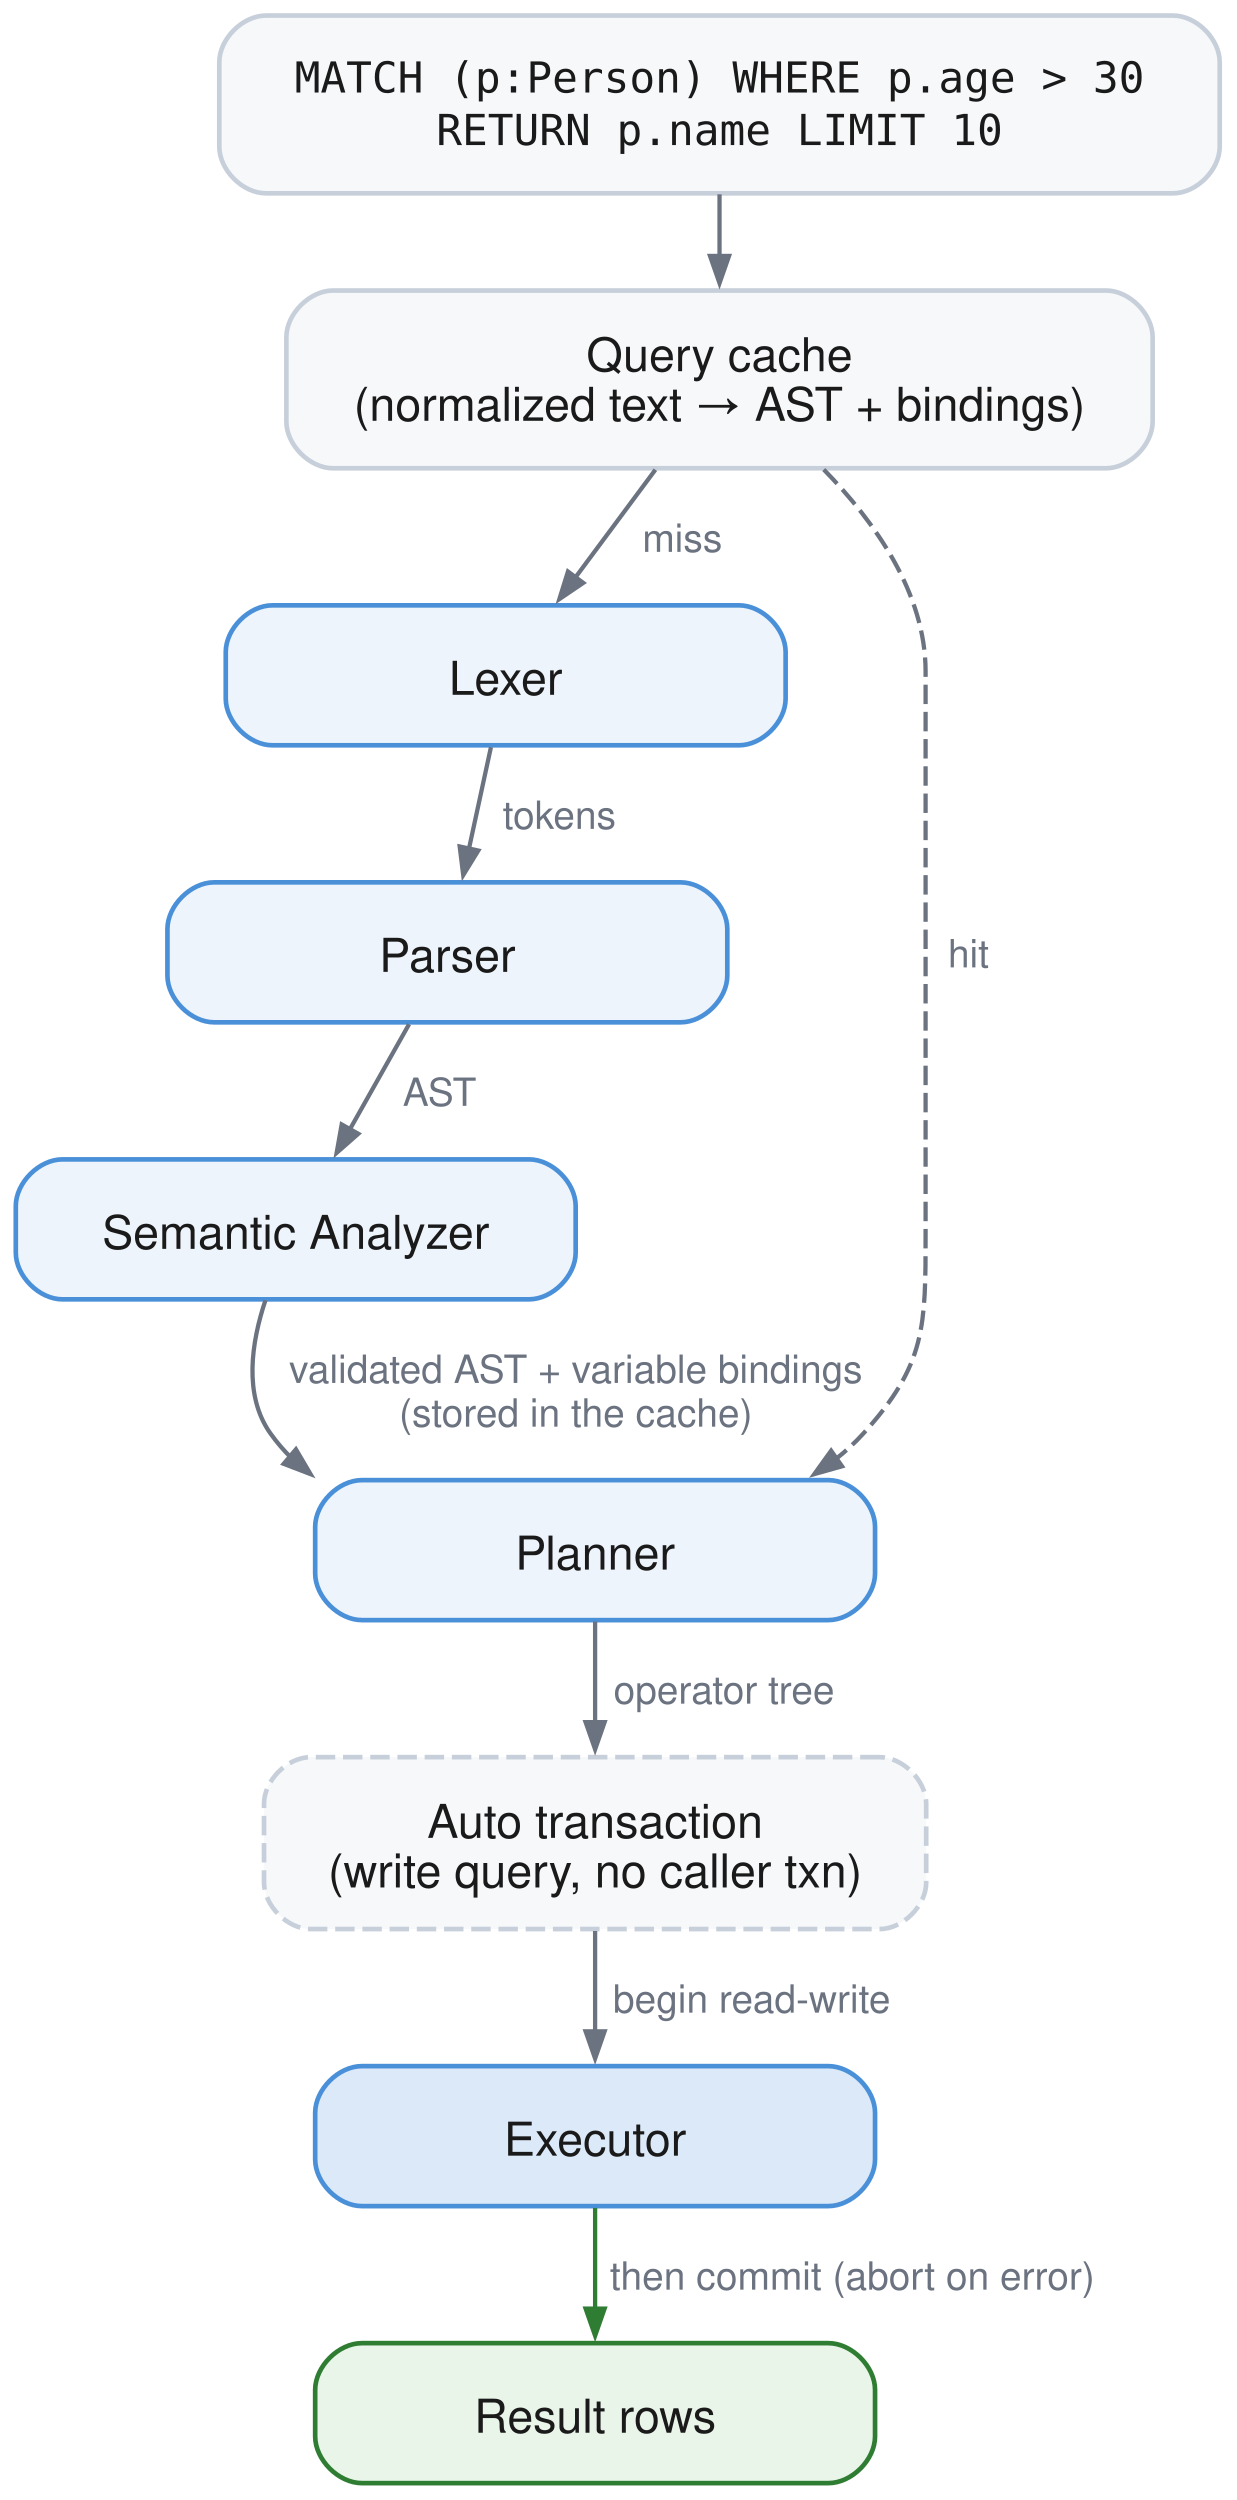
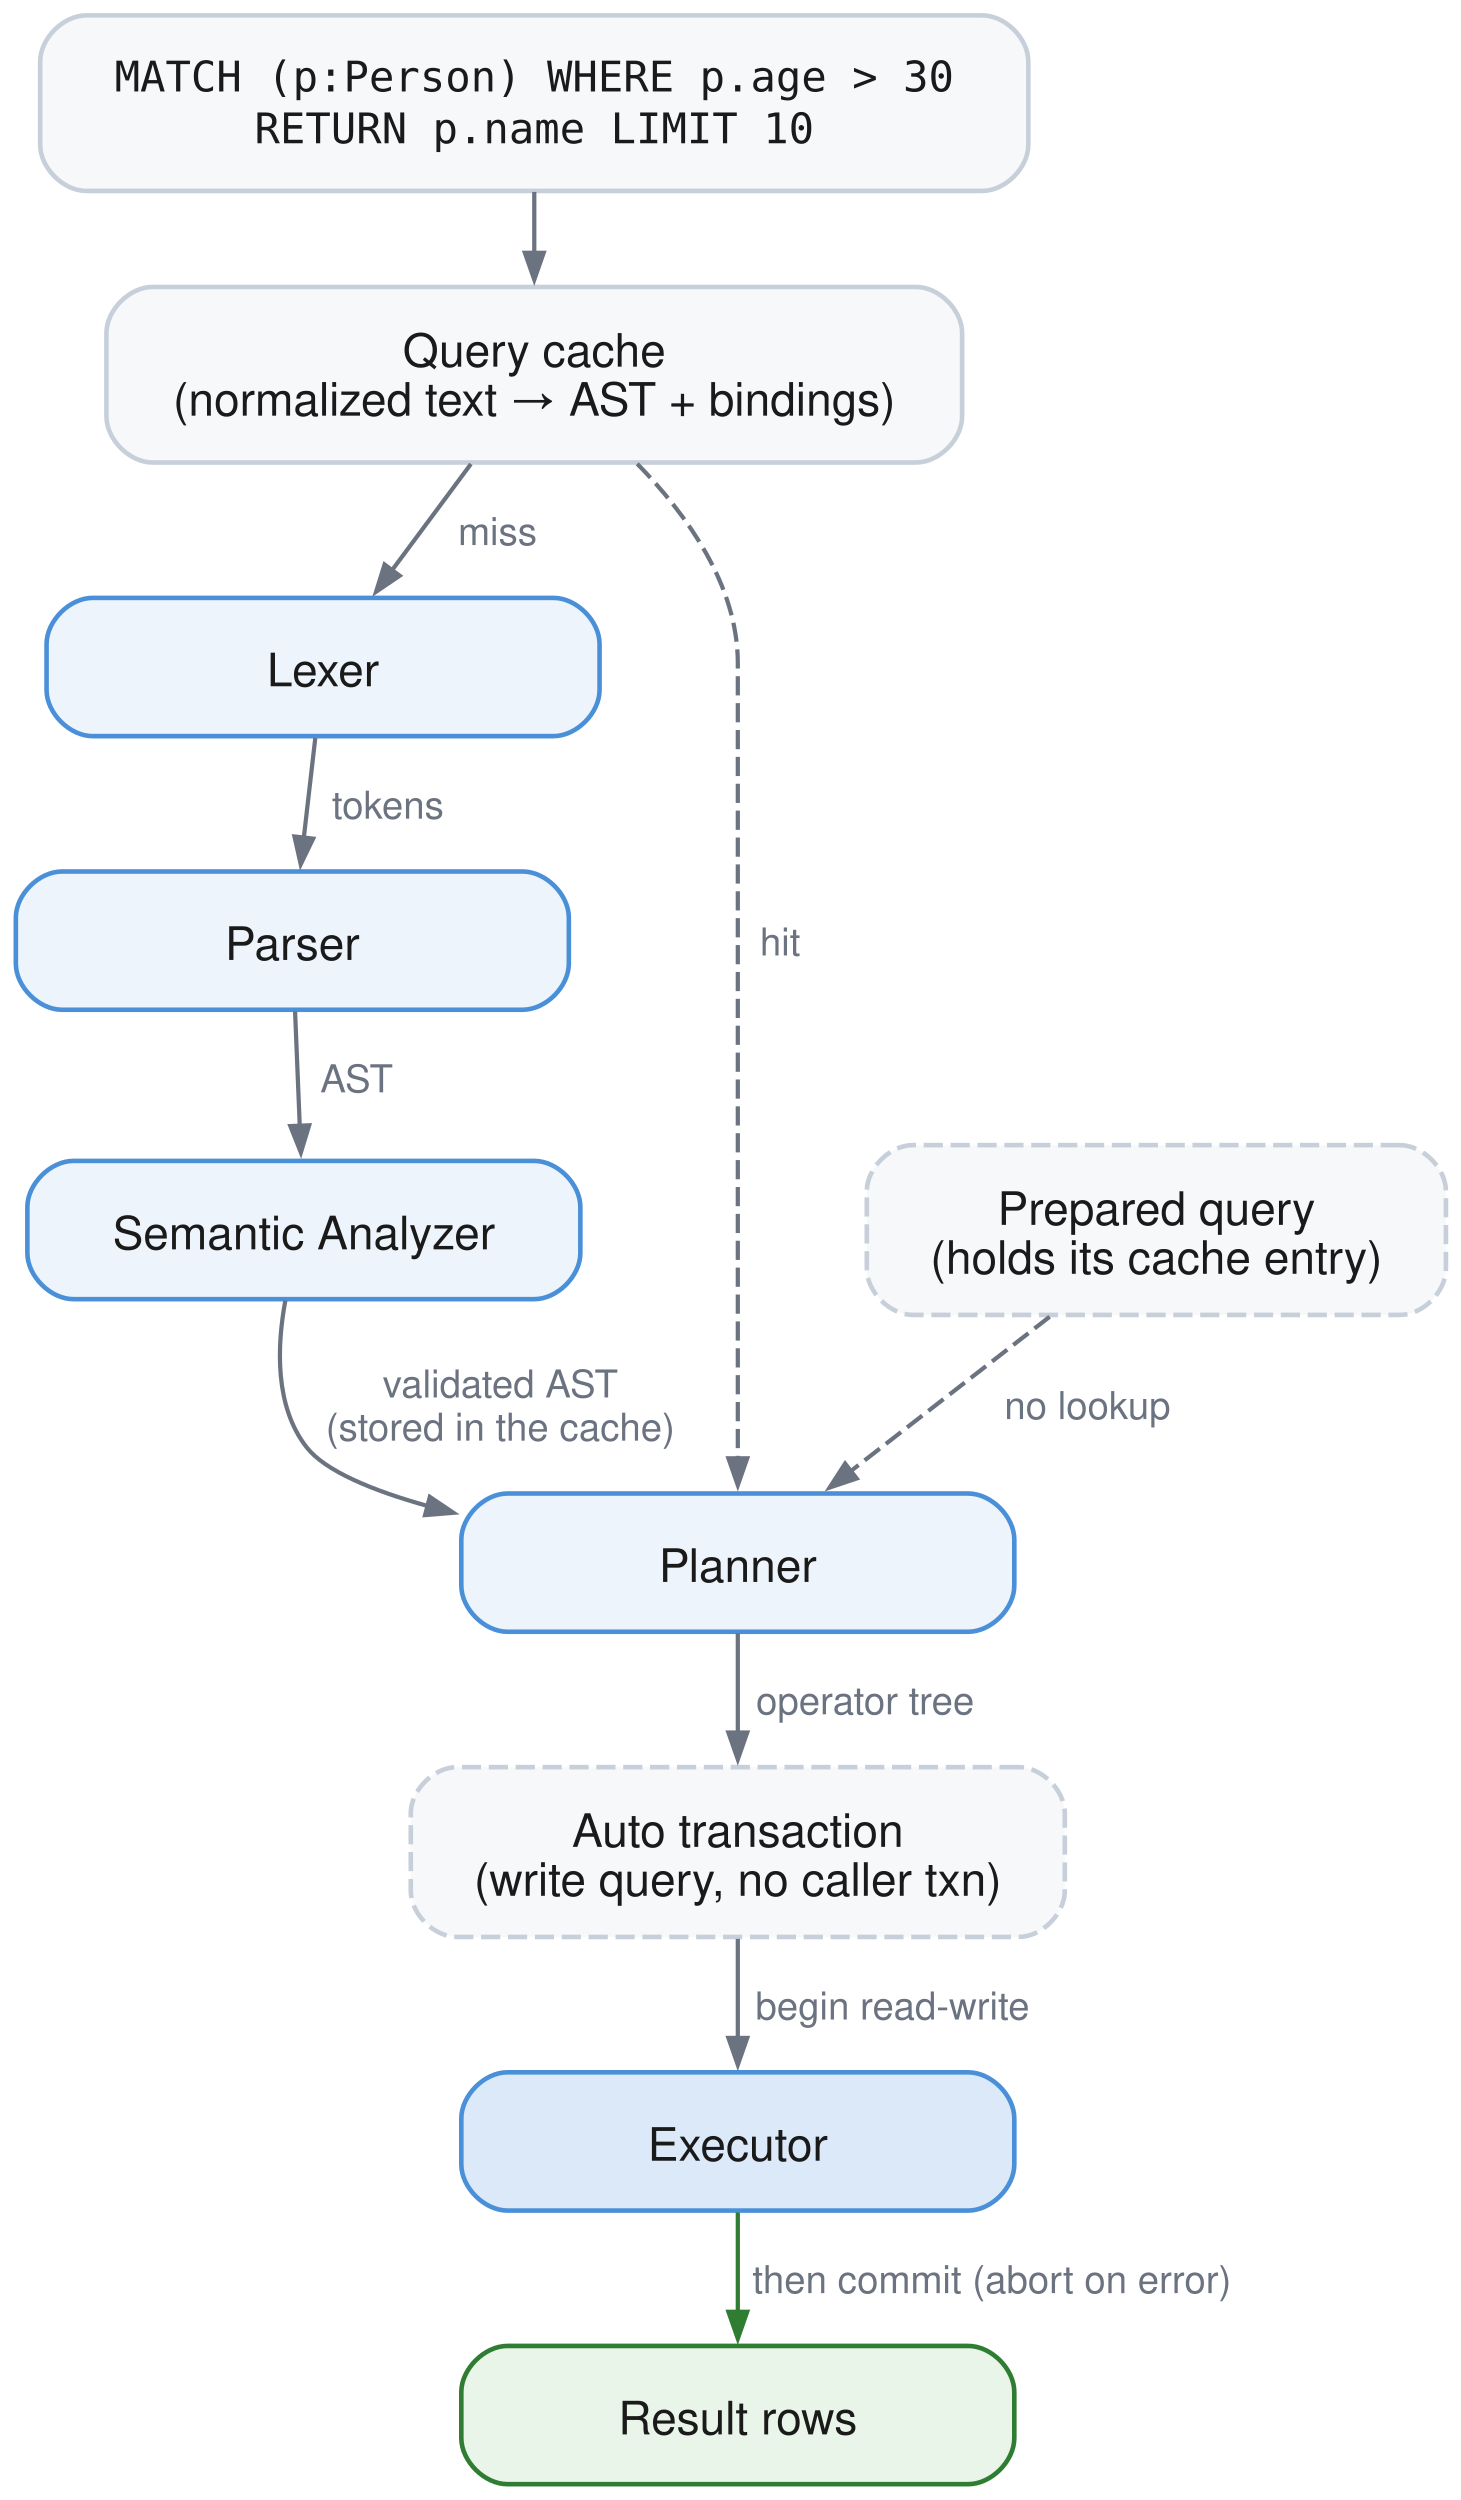
- <svg xmlns="http://www.w3.org/2000/svg" width="424" height="857" viewBox="0.00 0.00 318.00 643.00">
-   <g id="graph0" class="graph" transform="scale(1 1) rotate(0) translate(4 638.66)">
+ <svg xmlns="http://www.w3.org/2000/svg" width="507" height="868" viewBox="0.00 0.00 380.00 651.00">
+   <g id="graph0" class="graph" transform="scale(1 1) rotate(0) translate(4 646.88)">
    <g id="node1" class="node">
-       <path fill="#f6f8fa" stroke="#c7d0da" stroke-width="1.2" d="M297.65,-634.66C297.65,-634.66 64.35,-634.66 64.35,-634.66 58.35,-634.66 52.34,-628.66 52.34,-622.66 52.34,-622.66 52.34,-600.94 52.34,-600.94 52.34,-594.94 58.34,-588.94 64.34,-588.94 64.34,-588.94 297.65,-588.94 297.65,-588.94 303.65,-588.94 309.65,-594.94 309.65,-600.94 309.65,-600.94 309.65,-622.66 309.65,-622.66 309.65,-628.66 303.65,-634.66 297.65,-634.66" />
-       <text xml:space="preserve" text-anchor="middle" x="181" y="-614.85" font-family="Menlo,Consolas,monospace" font-size="11.00" fill="#1a1a1a">MATCH (p:Person) WHERE p.age &gt; 30</text>
-       <text xml:space="preserve" text-anchor="middle" x="181" y="-601.35" font-family="Menlo,Consolas,monospace" font-size="11.00" fill="#1a1a1a">RETURN p.name LIMIT 10</text>
+       <path fill="#f6f8fa" stroke="#c7d0da" stroke-width="1.2" d="M251.65,-642.88C251.65,-642.88 18.35,-642.88 18.35,-642.88 12.35,-642.88 6.34,-636.88 6.34,-630.88 6.34,-630.88 6.34,-609.16 6.34,-609.16 6.34,-603.16 12.34,-597.16 18.34,-597.16 18.34,-597.16 251.65,-597.16 251.65,-597.16 257.65,-597.16 263.65,-603.16 263.65,-609.16 263.65,-609.16 263.65,-630.88 263.65,-630.88 263.65,-636.88 257.65,-642.88 251.65,-642.88" />
+       <text xml:space="preserve" text-anchor="middle" x="135" y="-623.07" font-family="Menlo,Consolas,monospace" font-size="11.00" fill="#1a1a1a">MATCH (p:Person) WHERE p.age &gt; 30</text>
+       <text xml:space="preserve" text-anchor="middle" x="135" y="-609.57" font-family="Menlo,Consolas,monospace" font-size="11.00" fill="#1a1a1a">RETURN p.name LIMIT 10</text>
    </g>
    <g id="node2" class="node">
-       <path fill="#f6f8fa" stroke="#c7d0da" stroke-width="1.2" d="M280.4,-563.94C280.4,-563.94 81.59,-563.94 81.59,-563.94 75.6,-563.94 69.59,-557.94 69.59,-551.94 69.59,-551.94 69.59,-530.22 69.59,-530.22 69.59,-524.22 75.59,-518.22 81.59,-518.22 81.59,-518.22 280.4,-518.22 280.4,-518.22 286.4,-518.22 292.4,-524.22 292.4,-530.22 292.4,-530.22 292.4,-551.94 292.4,-551.94 292.4,-557.94 286.4,-563.94 280.4,-563.94" />
-       <text xml:space="preserve" text-anchor="middle" x="181" y="-543.18" font-family="Helvetica,Arial,sans-serif" font-size="12.00" fill="#1a1a1a">Query cache</text>
-       <text xml:space="preserve" text-anchor="middle" x="181" y="-530.43" font-family="Helvetica,Arial,sans-serif" font-size="12.00" fill="#1a1a1a">(normalized text → AST + bindings)</text>
+       <path fill="#f6f8fa" stroke="#c7d0da" stroke-width="1.2" d="M234.41,-572.16C234.41,-572.16 35.59,-572.16 35.59,-572.16 29.6,-572.16 23.59,-566.16 23.59,-560.16 23.59,-560.16 23.59,-538.44 23.59,-538.44 23.59,-532.44 29.59,-526.44 35.59,-526.44 35.59,-526.44 234.41,-526.44 234.41,-526.44 240.41,-526.44 246.41,-532.44 246.41,-538.44 246.41,-538.44 246.41,-560.16 246.41,-560.16 246.41,-566.16 240.41,-572.16 234.41,-572.16" />
+       <text xml:space="preserve" text-anchor="middle" x="135" y="-551.4" font-family="Helvetica,Arial,sans-serif" font-size="12.00" fill="#1a1a1a">Query cache</text>
+       <text xml:space="preserve" text-anchor="middle" x="135" y="-538.65" font-family="Helvetica,Arial,sans-serif" font-size="12.00" fill="#1a1a1a">(normalized text → AST + bindings)</text>
    </g>
    <g id="edge1" class="edge">
-       <path fill="none" stroke="#6b7280" stroke-width="1.1" d="M181,-588.68C181,-583.53 181,-577.96 181,-572.52" />
-       <polygon fill="#6b7280" stroke="#6b7280" stroke-width="1.1" points="183.45,-572.83 181,-565.83 178.55,-572.83 183.45,-572.83" />
+       <path fill="none" stroke="#6b7280" stroke-width="1.1" d="M135,-596.9C135,-591.75 135,-586.18 135,-580.74" />
+       <polygon fill="#6b7280" stroke="#6b7280" stroke-width="1.1" points="137.45,-581.05 135,-574.05 132.55,-581.05 137.45,-581.05" />
+     </g>
+     <g id="node4" class="node">
+       <path fill="#eef4fb" stroke="#4a90d9" stroke-width="1.2" d="M140,-491.19C140,-491.19 20,-491.19 20,-491.19 14,-491.19 8,-485.19 8,-479.19 8,-479.19 8,-467.19 8,-467.19 8,-461.19 14,-455.19 20,-455.19 20,-455.19 140,-455.19 140,-455.19 146,-455.19 152,-461.19 152,-467.19 152,-467.19 152,-479.19 152,-479.19 152,-485.19 146,-491.19 140,-491.19" />
+       <text xml:space="preserve" text-anchor="middle" x="80" y="-468.17" font-family="Helvetica,Arial,sans-serif" font-size="12.00" fill="#1a1a1a">Lexer</text>
+     </g>
+     <g id="edge2" class="edge">
+       <path fill="none" stroke="#6b7280" stroke-width="1.1" d="M118.5,-526.06C112.01,-517.32 104.54,-507.25 97.91,-498.33" />
+       <polygon fill="#6b7280" stroke="#6b7280" stroke-width="1.1" points="99.95,-496.96 93.81,-492.8 96.02,-499.88 99.95,-496.96" />
+       <text xml:space="preserve" text-anchor="middle" x="122.65" y="-504.94" font-family="Helvetica,Arial,sans-serif" font-size="10.00" fill="#6b7280">  miss</text>
+     </g>
+     <g id="node7" class="node">
+       <path fill="#eef4fb" stroke="#4a90d9" stroke-width="1.2" d="M248,-257.97C248,-257.97 128,-257.97 128,-257.97 122,-257.97 116,-251.97 116,-245.97 116,-245.97 116,-233.97 116,-233.97 116,-227.97 122,-221.97 128,-221.97 128,-221.97 248,-221.97 248,-221.97 254,-221.97 260,-227.97 260,-233.97 260,-233.97 260,-245.97 260,-245.97 260,-251.97 254,-257.97 248,-257.97" />
+       <text xml:space="preserve" text-anchor="middle" x="188" y="-234.95" font-family="Helvetica,Arial,sans-serif" font-size="12.00" fill="#1a1a1a">Planner</text>
+     </g>
+     <g id="edge6" class="edge">
+       <path fill="none" stroke="#6b7280" stroke-width="1.1" stroke-dasharray="5,2" d="M161.81,-526.11C174.96,-512.67 188,-494.28 188,-474.19 188,-474.19 188,-474.19 188,-325.58 188,-305.82 188,-283.46 188,-266.69" />
+       <polygon fill="#6b7280" stroke="#6b7280" stroke-width="1.1" points="190.45,-267.14 188,-260.14 185.55,-267.14 190.45,-267.14" />
+       <text xml:space="preserve" text-anchor="middle" x="196.25" y="-398.07" font-family="Helvetica,Arial,sans-serif" font-size="10.00" fill="#6b7280">  hit</text>
    </g>
    <g id="node3" class="node">
-       <path fill="#eef4fb" stroke="#4a90d9" stroke-width="1.2" d="M186,-482.97C186,-482.97 66,-482.97 66,-482.97 60,-482.97 54,-476.97 54,-470.97 54,-470.97 54,-458.97 54,-458.97 54,-452.97 60,-446.97 66,-446.97 66,-446.97 186,-446.97 186,-446.97 192,-446.97 198,-452.97 198,-458.97 198,-458.97 198,-470.97 198,-470.97 198,-476.97 192,-482.97 186,-482.97" />
-       <text xml:space="preserve" text-anchor="middle" x="126" y="-459.95" font-family="Helvetica,Arial,sans-serif" font-size="12.00" fill="#1a1a1a">Lexer</text>
+       <path fill="#f6f8fa" stroke="#c7d0da" stroke-width="1.2" stroke-dasharray="5,2" d="M360.4,-348.69C360.4,-348.69 233.59,-348.69 233.59,-348.69 227.59,-348.69 221.59,-342.69 221.59,-336.69 221.59,-336.69 221.59,-316.47 221.59,-316.47 221.59,-310.47 227.59,-304.47 233.59,-304.47 233.59,-304.47 360.4,-304.47 360.4,-304.47 366.4,-304.47 372.4,-310.47 372.4,-316.47 372.4,-316.47 372.4,-336.69 372.4,-336.69 372.4,-342.69 366.4,-348.69 360.4,-348.69" />
+       <text xml:space="preserve" text-anchor="middle" x="297" y="-327.93" font-family="Helvetica,Arial,sans-serif" font-size="12.00" fill="#1a1a1a">Prepared query</text>
+       <text xml:space="preserve" text-anchor="middle" x="297" y="-315.18" font-family="Helvetica,Arial,sans-serif" font-size="12.00" fill="#1a1a1a">(holds its cache entry)</text>
    </g>
-     <g id="edge2" class="edge">
-       <path fill="none" stroke="#6b7280" stroke-width="1.1" d="M164.5,-517.84C158.01,-509.1 150.54,-499.03 143.91,-490.11" />
-       <polygon fill="#6b7280" stroke="#6b7280" stroke-width="1.1" points="145.95,-488.74 139.81,-484.58 142.02,-491.66 145.95,-488.74" />
-       <text xml:space="preserve" text-anchor="middle" x="168.65" y="-496.72" font-family="Helvetica,Arial,sans-serif" font-size="10.00" fill="#6b7280">  miss</text>
+     <g id="edge7" class="edge">
+       <path fill="none" stroke="#6b7280" stroke-width="1.1" stroke-dasharray="5,2" d="M269.21,-304.01C253.32,-291.67 233.4,-276.21 217.26,-263.68" />
+       <polygon fill="#6b7280" stroke="#6b7280" stroke-width="1.1" points="218.95,-261.89 211.92,-259.53 215.94,-265.76 218.95,-261.89" />
+       <text xml:space="preserve" text-anchor="middle" x="276.26" y="-277.35" font-family="Helvetica,Arial,sans-serif" font-size="10.00" fill="#6b7280">  no lookup</text>
+     </g>
+     <g id="node5" class="node">
+       <path fill="#eef4fb" stroke="#4a90d9" stroke-width="1.2" d="M132,-419.94C132,-419.94 12,-419.94 12,-419.94 6,-419.94 0,-413.94 0,-407.94 0,-407.94 0,-395.94 0,-395.94 0,-389.94 6,-383.94 12,-383.94 12,-383.94 132,-383.94 132,-383.94 138,-383.94 144,-389.94 144,-395.94 144,-395.94 144,-407.94 144,-407.94 144,-413.94 138,-419.94 132,-419.94" />
+       <text xml:space="preserve" text-anchor="middle" x="72" y="-396.92" font-family="Helvetica,Arial,sans-serif" font-size="12.00" fill="#1a1a1a">Parser</text>
+     </g>
+     <g id="edge3" class="edge">
+       <path fill="none" stroke="#6b7280" stroke-width="1.1" d="M77.98,-454.72C77.06,-446.78 75.96,-437.24 74.96,-428.52" />
+       <polygon fill="#6b7280" stroke="#6b7280" stroke-width="1.1" points="77.42,-428.5 74.18,-421.82 72.55,-429.06 77.42,-428.5" />
+       <text xml:space="preserve" text-anchor="middle" x="94.1" y="-433.69" font-family="Helvetica,Arial,sans-serif" font-size="10.00" fill="#6b7280">  tokens</text>
    </g>
    <g id="node6" class="node">
-       <path fill="#eef4fb" stroke="#4a90d9" stroke-width="1.2" d="M209,-257.97C209,-257.97 89,-257.97 89,-257.97 83,-257.97 77,-251.97 77,-245.97 77,-245.97 77,-233.97 77,-233.97 77,-227.97 83,-221.97 89,-221.97 89,-221.97 209,-221.97 209,-221.97 215,-221.97 221,-227.97 221,-233.97 221,-233.97 221,-245.97 221,-245.97 221,-251.97 215,-257.97 209,-257.97" />
-       <text xml:space="preserve" text-anchor="middle" x="149" y="-234.95" font-family="Helvetica,Arial,sans-serif" font-size="12.00" fill="#1a1a1a">Planner</text>
-     </g>
-     <g id="edge6" class="edge">
-       <path fill="none" stroke="#6b7280" stroke-width="1.1" stroke-dasharray="5,2" d="M207.81,-517.89C220.96,-504.45 234,-486.06 234,-465.97 234,-465.97 234,-465.97 234,-321.47 234,-297.5 234.11,-287.72 218,-269.97 215.87,-267.62 213.51,-265.45 210.99,-263.46" />
-       <polygon fill="#6b7280" stroke="#6b7280" stroke-width="1.1" points="212.51,-261.53 205.37,-259.52 209.7,-265.54 212.51,-261.53" />
-       <text xml:space="preserve" text-anchor="middle" x="242.25" y="-389.85" font-family="Helvetica,Arial,sans-serif" font-size="10.00" fill="#6b7280">  hit</text>
-     </g>
-     <g id="node4" class="node">
-       <path fill="#eef4fb" stroke="#4a90d9" stroke-width="1.2" d="M171,-411.72C171,-411.72 51,-411.72 51,-411.72 45,-411.72 39,-405.72 39,-399.72 39,-399.72 39,-387.72 39,-387.72 39,-381.72 45,-375.72 51,-375.72 51,-375.72 171,-375.72 171,-375.72 177,-375.72 183,-381.72 183,-387.72 183,-387.72 183,-399.72 183,-399.72 183,-405.72 177,-411.72 171,-411.72" />
-       <text xml:space="preserve" text-anchor="middle" x="111" y="-388.7" font-family="Helvetica,Arial,sans-serif" font-size="12.00" fill="#1a1a1a">Parser</text>
-     </g>
-     <g id="edge3" class="edge">
-       <path fill="none" stroke="#6b7280" stroke-width="1.1" d="M122.21,-446.5C120.5,-438.56 118.43,-429.02 116.54,-420.3" />
-       <polygon fill="#6b7280" stroke="#6b7280" stroke-width="1.1" points="118.96,-419.9 115.08,-413.58 114.17,-420.94 118.96,-419.9" />
-       <text xml:space="preserve" text-anchor="middle" x="137.02" y="-425.47" font-family="Helvetica,Arial,sans-serif" font-size="10.00" fill="#6b7280">  tokens</text>
-     </g>
-     <g id="node5" class="node">
-       <path fill="#eef4fb" stroke="#4a90d9" stroke-width="1.2" d="M132,-340.47C132,-340.47 12,-340.47 12,-340.47 6,-340.47 0,-334.47 0,-328.47 0,-328.47 0,-316.47 0,-316.47 0,-310.47 6,-304.47 12,-304.47 12,-304.47 132,-304.47 132,-304.47 138,-304.47 144,-310.47 144,-316.47 144,-316.47 144,-328.47 144,-328.47 144,-334.47 138,-340.47 132,-340.47" />
-       <text xml:space="preserve" text-anchor="middle" x="72" y="-317.45" font-family="Helvetica,Arial,sans-serif" font-size="12.00" fill="#1a1a1a">Semantic Analyzer</text>
+       <path fill="#eef4fb" stroke="#4a90d9" stroke-width="1.2" d="M135,-344.58C135,-344.58 15,-344.58 15,-344.58 9,-344.58 3,-338.58 3,-332.58 3,-332.58 3,-320.58 3,-320.58 3,-314.58 9,-308.58 15,-308.58 15,-308.58 135,-308.58 135,-308.58 141,-308.58 147,-314.58 147,-320.58 147,-320.58 147,-332.58 147,-332.58 147,-338.58 141,-344.58 135,-344.58" />
+       <text xml:space="preserve" text-anchor="middle" x="75" y="-321.56" font-family="Helvetica,Arial,sans-serif" font-size="12.00" fill="#1a1a1a">Semantic Analyzer</text>
    </g>
    <g id="edge4" class="edge">
-       <path fill="none" stroke="#6b7280" stroke-width="1.1" d="M101.16,-375.25C96.55,-367.06 90.98,-357.17 85.95,-348.24" />
-       <polygon fill="#6b7280" stroke="#6b7280" stroke-width="1.1" points="88.09,-347.05 82.52,-342.15 83.82,-349.45 88.09,-347.05" />
-       <text xml:space="preserve" text-anchor="middle" x="106.21" y="-354.22" font-family="Helvetica,Arial,sans-serif" font-size="10.00" fill="#6b7280">  AST</text>
+       <path fill="none" stroke="#6b7280" stroke-width="1.1" d="M72.71,-383.55C73.08,-374.58 73.53,-363.44 73.94,-353.47" />
+       <polygon fill="#6b7280" stroke="#6b7280" stroke-width="1.1" points="76.38,-353.85 74.22,-346.76 71.48,-353.65 76.38,-353.85" />
+       <text xml:space="preserve" text-anchor="middle" x="85.96" y="-362.44" font-family="Helvetica,Arial,sans-serif" font-size="10.00" fill="#6b7280">  AST</text>
    </g>
    <g id="edge5" class="edge">
-       <path fill="none" stroke="#6b7280" stroke-width="1.1" d="M64.21,-304.23C60.61,-293.46 58.5,-279.81 65.5,-269.97 67.1,-267.72 68.89,-265.64 70.83,-263.72" />
-       <polygon fill="#6b7280" stroke="#6b7280" stroke-width="1.1" points="72.05,-265.9 75.81,-259.51 68.89,-262.16 72.05,-265.9" />
-       <text xml:space="preserve" text-anchor="middle" x="141.25" y="-282.97" font-family="Helvetica,Arial,sans-serif" font-size="10.00" fill="#6b7280">  validated AST + variable bindings</text>
-       <text xml:space="preserve" text-anchor="middle" x="141.25" y="-271.72" font-family="Helvetica,Arial,sans-serif" font-size="10.00" fill="#6b7280">  (stored in the cache)</text>
-     </g>
-     <g id="node7" class="node">
-       <path fill="#f6f8fa" stroke="#c7d0da" stroke-width="1.2" stroke-dasharray="5,2" d="M222.16,-186.72C222.16,-186.72 75.84,-186.72 75.84,-186.72 69.85,-186.72 63.84,-180.72 63.84,-174.72 63.84,-174.72 63.84,-154.5 63.84,-154.5 63.84,-148.5 69.84,-142.5 75.84,-142.5 75.84,-142.5 222.16,-142.5 222.16,-142.5 228.16,-142.5 234.16,-148.5 234.16,-154.5 234.16,-154.5 234.16,-174.72 234.16,-174.72 234.16,-180.72 228.16,-186.72 222.16,-186.72" />
-       <text xml:space="preserve" text-anchor="middle" x="149" y="-165.96" font-family="Helvetica,Arial,sans-serif" font-size="12.00" fill="#1a1a1a">Auto transaction</text>
-       <text xml:space="preserve" text-anchor="middle" x="149" y="-153.21" font-family="Helvetica,Arial,sans-serif" font-size="12.00" fill="#1a1a1a">(write query, no caller txn)</text>
-     </g>
-     <g id="edge7" class="edge">
-       <path fill="none" stroke="#6b7280" stroke-width="1.1" d="M149,-221.58C149,-213.83 149,-204.47 149,-195.64" />
-       <polygon fill="#6b7280" stroke="#6b7280" stroke-width="1.1" points="151.45,-195.73 149,-188.73 146.55,-195.73 151.45,-195.73" />
-       <text xml:space="preserve" text-anchor="middle" x="179.38" y="-200.47" font-family="Helvetica,Arial,sans-serif" font-size="10.00" fill="#6b7280">  operator tree</text>
+       <path fill="none" stroke="#6b7280" stroke-width="1.1" d="M70.18,-308.22C67.96,-296.24 67.4,-280.6 75.75,-269.97 80.55,-263.86 92.66,-258.8 107.24,-254.71" />
+       <polygon fill="#6b7280" stroke="#6b7280" stroke-width="1.1" points="107.8,-257.09 113.95,-252.95 106.56,-252.35 107.8,-257.09" />
+       <text xml:space="preserve" text-anchor="middle" x="123.38" y="-282.97" font-family="Helvetica,Arial,sans-serif" font-size="10.00" fill="#6b7280">  validated AST</text>
+       <text xml:space="preserve" text-anchor="middle" x="123.38" y="-271.72" font-family="Helvetica,Arial,sans-serif" font-size="10.00" fill="#6b7280">  (stored in the cache)</text>
    </g>
    <g id="node8" class="node">
-       <path fill="#dbe9f8" stroke="#4a90d9" stroke-width="1.2" d="M209,-107.25C209,-107.25 89,-107.25 89,-107.25 83,-107.25 77,-101.25 77,-95.25 77,-95.25 77,-83.25 77,-83.25 77,-77.25 83,-71.25 89,-71.25 89,-71.25 209,-71.25 209,-71.25 215,-71.25 221,-77.25 221,-83.25 221,-83.25 221,-95.25 221,-95.25 221,-101.25 215,-107.25 209,-107.25" />
-       <text xml:space="preserve" text-anchor="middle" x="149" y="-84.22" font-family="Helvetica,Arial,sans-serif" font-size="12.00" fill="#1a1a1a">Executor</text>
+       <path fill="#f6f8fa" stroke="#c7d0da" stroke-width="1.2" stroke-dasharray="5,2" d="M261.15,-186.72C261.15,-186.72 114.84,-186.72 114.84,-186.72 108.84,-186.72 102.84,-180.72 102.84,-174.72 102.84,-174.72 102.84,-154.5 102.84,-154.5 102.84,-148.5 108.84,-142.5 114.84,-142.5 114.84,-142.5 261.15,-142.5 261.15,-142.5 267.15,-142.5 273.15,-148.5 273.15,-154.5 273.15,-154.5 273.15,-174.72 273.15,-174.72 273.15,-180.72 267.15,-186.72 261.15,-186.72" />
+       <text xml:space="preserve" text-anchor="middle" x="188" y="-165.96" font-family="Helvetica,Arial,sans-serif" font-size="12.00" fill="#1a1a1a">Auto transaction</text>
+       <text xml:space="preserve" text-anchor="middle" x="188" y="-153.21" font-family="Helvetica,Arial,sans-serif" font-size="12.00" fill="#1a1a1a">(write query, no caller txn)</text>
    </g>
    <g id="edge8" class="edge">
-       <path fill="none" stroke="#6b7280" stroke-width="1.1" d="M149,-142C149,-133.84 149,-124.48 149,-115.99" />
-       <polygon fill="#6b7280" stroke="#6b7280" stroke-width="1.1" points="151.45,-116.2 149,-109.2 146.55,-116.2 151.45,-116.2" />
-       <text xml:space="preserve" text-anchor="middle" x="186.5" y="-121" font-family="Helvetica,Arial,sans-serif" font-size="10.00" fill="#6b7280">  begin read-write</text>
+       <path fill="none" stroke="#6b7280" stroke-width="1.1" d="M188,-221.58C188,-213.83 188,-204.47 188,-195.64" />
+       <polygon fill="#6b7280" stroke="#6b7280" stroke-width="1.1" points="190.45,-195.73 188,-188.73 185.55,-195.73 190.45,-195.73" />
+       <text xml:space="preserve" text-anchor="middle" x="218.38" y="-200.47" font-family="Helvetica,Arial,sans-serif" font-size="10.00" fill="#6b7280">  operator tree</text>
    </g>
    <g id="node9" class="node">
-       <path fill="#eaf5ea" stroke="#2f7d32" stroke-width="1.2" d="M209,-36C209,-36 89,-36 89,-36 83,-36 77,-30 77,-24 77,-24 77,-12 77,-12 77,-6 83,0 89,0 89,0 209,0 209,0 215,0 221,-6 221,-12 221,-12 221,-24 221,-24 221,-30 215,-36 209,-36" />
-       <text xml:space="preserve" text-anchor="middle" x="149" y="-12.97" font-family="Helvetica,Arial,sans-serif" font-size="12.00" fill="#1a1a1a">Result rows</text>
+       <path fill="#dbe9f8" stroke="#4a90d9" stroke-width="1.2" d="M248,-107.25C248,-107.25 128,-107.25 128,-107.25 122,-107.25 116,-101.25 116,-95.25 116,-95.25 116,-83.25 116,-83.25 116,-77.25 122,-71.25 128,-71.25 128,-71.25 248,-71.25 248,-71.25 254,-71.25 260,-77.25 260,-83.25 260,-83.25 260,-95.25 260,-95.25 260,-101.25 254,-107.25 248,-107.25" />
+       <text xml:space="preserve" text-anchor="middle" x="188" y="-84.22" font-family="Helvetica,Arial,sans-serif" font-size="12.00" fill="#1a1a1a">Executor</text>
    </g>
    <g id="edge9" class="edge">
-       <path fill="none" stroke="#2f7d32" stroke-width="1.1" d="M149,-70.78C149,-62.92 149,-53.5 149,-44.86" />
-       <polygon fill="#2f7d32" stroke="#2f7d32" stroke-width="1.1" points="151.45,-44.89 149,-37.89 146.55,-44.89 151.45,-44.89" />
-       <text xml:space="preserve" text-anchor="middle" x="212.38" y="-49.75" font-family="Helvetica,Arial,sans-serif" font-size="10.00" fill="#6b7280">  then commit (abort on error)</text>
+       <path fill="none" stroke="#6b7280" stroke-width="1.1" d="M188,-142C188,-133.84 188,-124.48 188,-115.99" />
+       <polygon fill="#6b7280" stroke="#6b7280" stroke-width="1.1" points="190.45,-116.2 188,-109.2 185.55,-116.2 190.45,-116.2" />
+       <text xml:space="preserve" text-anchor="middle" x="225.5" y="-121" font-family="Helvetica,Arial,sans-serif" font-size="10.00" fill="#6b7280">  begin read-write</text>
+     </g>
+     <g id="node10" class="node">
+       <path fill="#eaf5ea" stroke="#2f7d32" stroke-width="1.2" d="M248,-36C248,-36 128,-36 128,-36 122,-36 116,-30 116,-24 116,-24 116,-12 116,-12 116,-6 122,0 128,0 128,0 248,0 248,0 254,0 260,-6 260,-12 260,-12 260,-24 260,-24 260,-30 254,-36 248,-36" />
+       <text xml:space="preserve" text-anchor="middle" x="188" y="-12.97" font-family="Helvetica,Arial,sans-serif" font-size="12.00" fill="#1a1a1a">Result rows</text>
+     </g>
+     <g id="edge10" class="edge">
+       <path fill="none" stroke="#2f7d32" stroke-width="1.1" d="M188,-70.78C188,-62.92 188,-53.5 188,-44.86" />
+       <polygon fill="#2f7d32" stroke="#2f7d32" stroke-width="1.1" points="190.45,-44.89 188,-37.89 185.55,-44.89 190.45,-44.89" />
+       <text xml:space="preserve" text-anchor="middle" x="251.38" y="-49.75" font-family="Helvetica,Arial,sans-serif" font-size="10.00" fill="#6b7280">  then commit (abort on error)</text>
    </g>
  </g>
</svg>
